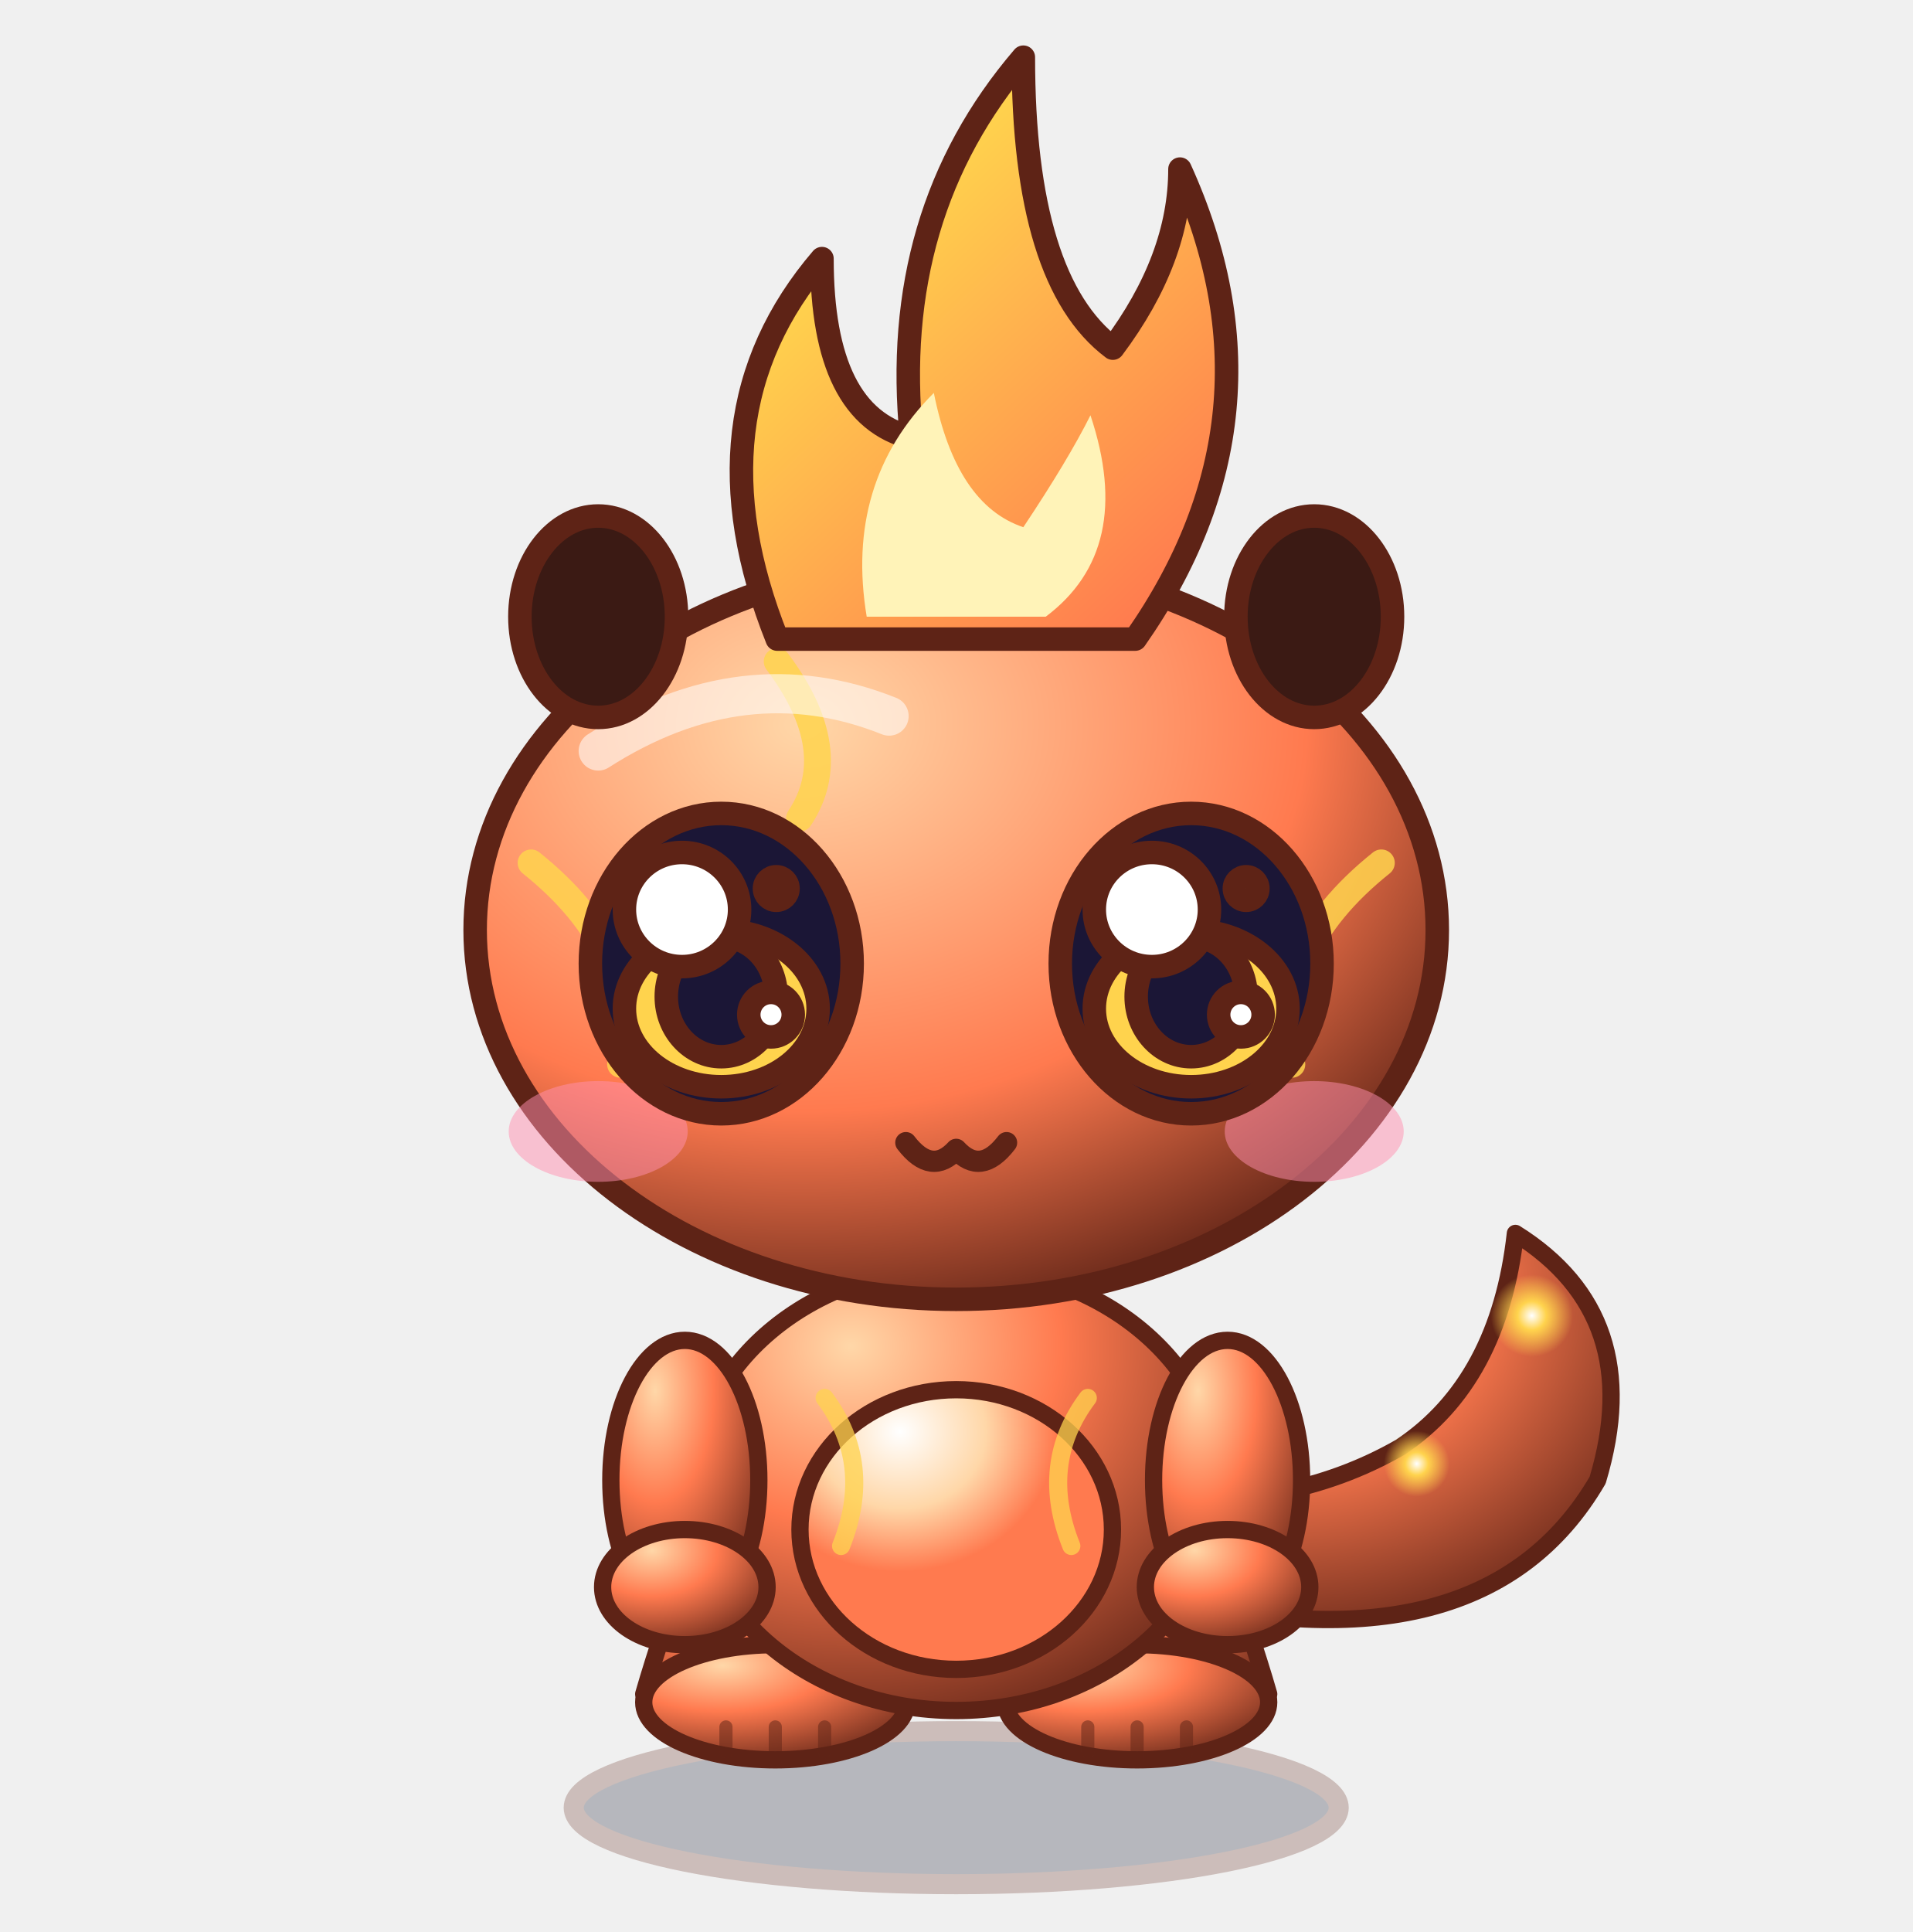
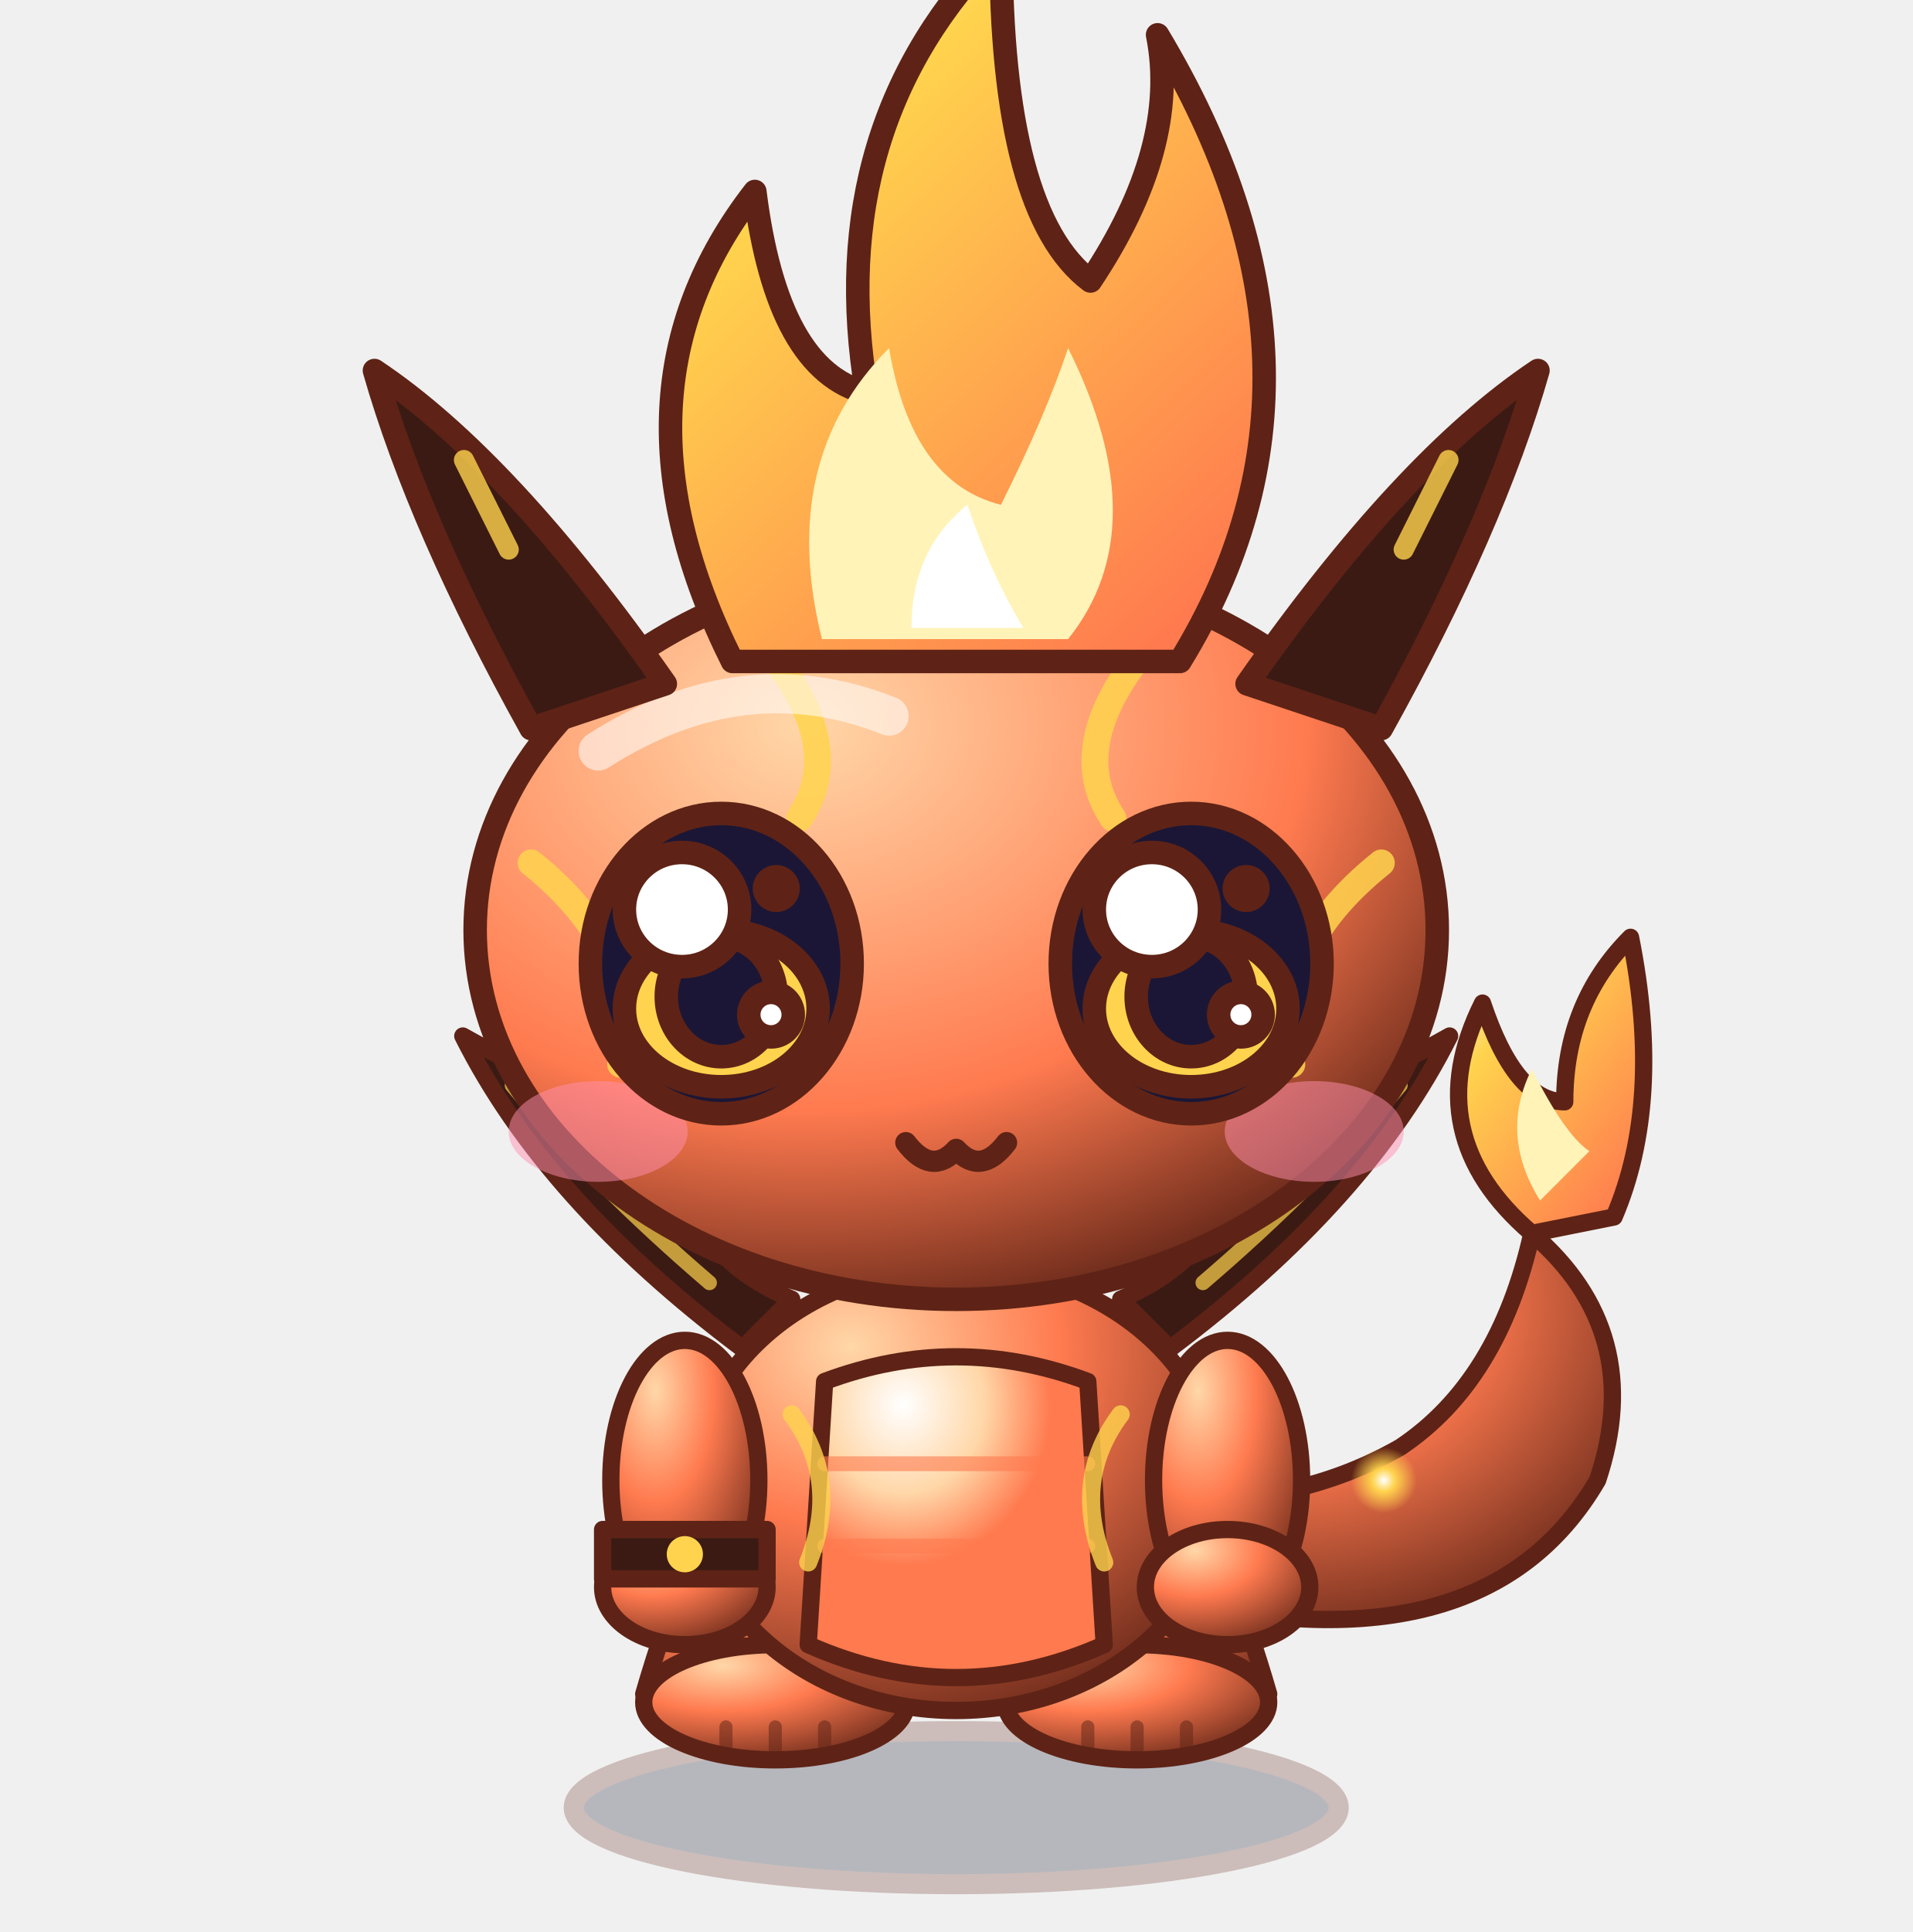
<svg xmlns="http://www.w3.org/2000/svg" viewBox="0 -12 200 202">
  <defs>
    <radialGradient id="cindrake-down-body" cx="30%" cy="18%" r="95%">
      <stop stop-color="#ffd7a8" />
      <stop offset=".42" stop-color="#ff7a4f" />
      <stop offset="1" stop-color="#5e2316" />
    </radialGradient>
    <radialGradient id="cindrake-down-face" cx="34%" cy="22%" r="85%">
      <stop stop-color="#ffd7a8" />
      <stop offset=".62" stop-color="#ff7a4f" />
      <stop offset="1" stop-color="#5e2316" />
    </radialGradient>
    <radialGradient id="cindrake-down-pearl" cx="32%" cy="15%">
      <stop stop-color="#ffffff" />
      <stop offset=".55" stop-color="#ffd7a8" />
      <stop offset="1" stop-color="#ff7a4f" />
    </radialGradient>
    <linearGradient id="cindrake-down-jewel" x2=".8" y2="1">
      <stop stop-color="#ffffff" />
      <stop offset=".3" stop-color="#ffd34d" />
      <stop offset="1" stop-color="#ff7a4f" />
    </linearGradient>
    <radialGradient id="cindrake-down-shine">
      <stop stop-color="#ffffff" />
      <stop offset=".35" stop-color="#ffd34d" />
      <stop offset="1" stop-color="#ffd34d" stop-opacity="0" />
    </radialGradient>
  </defs>
  <g stroke="#5e2316" stroke-width="2.1" stroke-linejoin="round" stroke-linecap="round">
    <ellipse class="fighter-shadow" cx="100" cy="177" rx="40" ry="8" fill="#060d24" opacity=".25" />
    <g class="fighter-character">
      <g class="fighter-tail">
        <g transform="matrix(0.86 0 0 0.86 14 24.08)">
-           <path d="M124 152Q164 162 178 138Q184 118 168 108Q166 126 154 134Q140 142 122 140Z" fill="url(#cindrake-down-body)" />
-           <circle cx="170" cy="118" r="5" fill="url(#cindrake-down-shine)" stroke="none" />
-           <circle cx="156" cy="136" r="4" fill="url(#cindrake-down-shine)" stroke="none" />
+           <path d="M124 152Q164 162 178 138Q184 120 170 108Q166 126 154 134Q140 142 122 140Z" fill="url(#cindrake-down-body)" />
+           <path d="M170 108Q156 96 164 80Q168 92 174 92Q174 80 182 72Q186 92 180 106Z" fill="url(#cindrake-down-jewel)" />
+           <path d="M171 104Q166 96 170 88Q174 96 177 98Z" fill="#fff3b8" stroke="none" />
+           <circle cx="152" cy="138" r="4" fill="url(#cindrake-down-shine)" stroke="none" />
        </g>
      </g>
-       <g class="fighter-wings" />
+       <g class="fighter-wings">
+         <g transform="matrix(0.86 0 0 0.86 14 24.08)">
+           <path d="M74 122Q50 104 40 84Q54 92 58 88Q60 100 68 98Q66 110 80 116Z" fill="#3b1a14" />
+           <path d="M126 122Q150 104 160 84Q146 92 142 88Q140 100 132 98Q134 110 120 116Z" fill="#3b1a14" />
+           <path d="M70 114Q56 102 46 90M130 114Q144 102 154 90" fill="none" stroke="#ffd34d" stroke-width="1.8" stroke-linecap="round" stroke-linejoin="round" opacity="0.7" />
+         </g>
+       </g>
      <g class="fighter-legL">
        <g transform="matrix(0.86 0 0 0.86 14 24.08)">
          <path d="M69 143Q64 157 62 164Q78 173 94 164Q92 157 87 143Z" fill="url(#cindrake-down-body)" />
          <ellipse cx="78" cy="165" rx="16" ry="7" fill="url(#cindrake-down-body)" />
          <path d="M72 168V171M78 168V172M84 168V171" stroke="#5e2316" stroke-width="1.6" opacity=".5" />
        </g>
      </g>
      <g class="fighter-legR">
        <g transform="matrix(0.86 0 0 0.86 14 24.08)">
          <path d="M113 143Q108 157 106 164Q122 173 138 164Q136 157 131 143Z" fill="url(#cindrake-down-body)" />
          <ellipse cx="122" cy="165" rx="16" ry="7" fill="url(#cindrake-down-body)" />
          <path d="M116 168V171M122 168V172M128 168V171" stroke="#5e2316" stroke-width="1.6" opacity=".5" />
        </g>
      </g>
      <g class="fighter-torso">
        <g transform="matrix(0.86 0 0 0.86 14 24.08)">
          <ellipse cx="100" cy="139" rx="32" ry="27" fill="url(#cindrake-down-body)" />
-           <ellipse cx="100" cy="144" rx="19" ry="17" fill="url(#cindrake-down-pearl)" />
-           <path d="M84 128Q90 136 86 146M116 128Q110 136 114 146" fill="none" stroke="#ffd34d" stroke-width="2.2" opacity=".75" />
+           <path d="M84 126Q100 120 116 126L118 158Q100 166 82 158Z" fill="url(#cindrake-down-pearl)" />
+           <path d="M84 136H116M84 146H116" fill="none" stroke="#ff7a4f" stroke-width="1.8" stroke-linecap="round" stroke-linejoin="round" opacity="0.6" />
+           <path d="M80 130Q86 138 82 148M120 130Q114 138 118 148" fill="none" stroke="#ffd34d" stroke-width="2.2" stroke-linecap="round" stroke-linejoin="round" opacity="0.8" />
        </g>
      </g>
      <g class="fighter-armL">
        <g transform="matrix(0.86 0 0 0.86 14 24.08)">
          <ellipse cx="67" cy="138" rx="9" ry="17" fill="url(#cindrake-down-body)" />
          <ellipse cx="67" cy="151" rx="10" ry="7" fill="url(#cindrake-down-body)" />
+           <path d="M57 144H77V150H57Z" fill="#3b1a14" />
+           <circle cx="67" cy="147" r="2.2" fill="#ffd34d" stroke="none" />
        </g>
      </g>
      <g class="fighter-armR">
        <g transform="matrix(0.86 0 0 0.86 14 24.08)">
          <ellipse cx="133" cy="138" rx="9" ry="17" fill="url(#cindrake-down-body)" />
          <ellipse cx="133" cy="151" rx="10" ry="7" fill="url(#cindrake-down-body)" />
        </g>
      </g>
      <g class="fighter-face">
        <g class="fighter-head">
          <g transform="matrix(1.17 0 0 1.17 -17 -20.06)">
            <ellipse cx="100" cy="90" rx="43" ry="33" fill="url(#cindrake-down-face)" />
-             <path d="M62 84Q72 92 70 102M138 84Q128 92 130 102M84 66Q90 74 86 80" fill="none" stroke="#ffd34d" stroke-width="2.4" stroke-linecap="round" opacity=".85" />
+             <path d="M62 84Q72 92 70 102M138 84Q128 92 130 102M84 66Q90 74 86 80M116 66Q110 74 114 80" fill="none" stroke="#ffd34d" stroke-width="2.4" stroke-linecap="round" stroke-linejoin="round" opacity="0.85" />
            <path d="M68 74Q81 65.68 94 70.88" stroke="#ffffff" stroke-width="3.5" stroke-linecap="round" opacity=".55" fill="none" />
            <path d="M95.5 109Q97.8 112 100 109.6Q102.2 112 104.5 109" stroke="#5e2316" stroke-width="1.9" fill="none" stroke-linecap="round" />
            <ellipse cx="68" cy="108" rx="8" ry="4.5" fill="#ff8fb0" opacity=".5" stroke="none" />
            <ellipse cx="132" cy="108" rx="8" ry="4.5" fill="#ff8fb0" opacity=".5" stroke="none" />
          </g>
        </g>
        <g class="fighter-ears">
          <g transform="matrix(1.17 0 0 1.17 -17 -20.06)">
-             <ellipse cx="68" cy="62" rx="7" ry="9" fill="#3b1a14" />
-             <ellipse cx="132" cy="62" rx="7" ry="9" fill="#3b1a14" />
+             <path d="M74 68Q60 48 48 40Q52 54 62 72Z" fill="#3b1a14" />
+             <path d="M56 48L60 56" fill="none" stroke="#ffd34d" stroke-width="1.8" stroke-linecap="round" stroke-linejoin="round" opacity="0.8" />
+             <path d="M126 68Q140 48 152 40Q148 54 138 72Z" fill="#3b1a14" />
+             <path d="M144 48L140 56" fill="none" stroke="#ffd34d" stroke-width="1.8" stroke-linecap="round" stroke-linejoin="round" opacity="0.8" />
          </g>
        </g>
        <g class="fighter-eyes">
          <g transform="matrix(1.17 0 0 1.17 -17 -20.06)">
            <ellipse cx="79" cy="93" rx="11.7" ry="13.42" fill="#1b1636" />
            <ellipse cx="79" cy="97.026" rx="8.658" ry="6.978" fill="#ffd34d" />
            <ellipse cx="79" cy="95.952" rx="4.914" ry="5.368" fill="#1b1636" />
            <ellipse cx="75.49" cy="88.169" rx="5.148" ry="5.1" fill="#ffffff" />
            <circle cx="83.446" cy="97.563" r="1.989" fill="#fff" />
            <circle cx="83.914" cy="86.29" r="1.053" fill="#fff" />
            <ellipse cx="121" cy="93" rx="11.7" ry="13.42" fill="#1b1636" />
            <ellipse cx="121" cy="97.026" rx="8.658" ry="6.978" fill="#ffd34d" />
            <ellipse cx="121" cy="95.952" rx="4.914" ry="5.368" fill="#1b1636" />
            <ellipse cx="117.49" cy="88.169" rx="5.148" ry="5.1" fill="#ffffff" />
            <circle cx="125.446" cy="97.563" r="1.989" fill="#fff" />
            <circle cx="125.914" cy="86.29" r="1.053" fill="#fff" />
          </g>
        </g>
        <g class="fighter-flame">
          <g transform="matrix(1.17 0 0 1.17 -17 -20.06)">
-             <path d="M84 64Q76 44 88 30Q88 44 96 46Q94 26 106 12Q106 32 114 38Q120 30 120 22Q130 44 116 64Z" fill="url(#cindrake-down-jewel)" />
-             <path d="M92 62Q90 50 98 42Q100 52 106 54Q110 48 112 44Q116 56 108 62Z" fill="#fff3b8" stroke="none" />
+             <path d="M80 66Q68 42 82 24Q84 40 92 42Q88 18 104 2Q104 26 112 32Q120 20 118 10Q136 40 120 66Z" fill="url(#cindrake-down-jewel)" />
+             <path d="M88 64Q84 48 94 38Q96 50 104 52Q108 44 110 38Q118 54 110 64Z" fill="#fff3b8" stroke="none" />
+             <path d="M96 63Q96 56 101 52Q103 58 106 63Z" fill="#ffffff" stroke="none" />
          </g>
        </g>
      </g>
      <g class="fighter-scarf" />
    </g>
  </g>
</svg>
